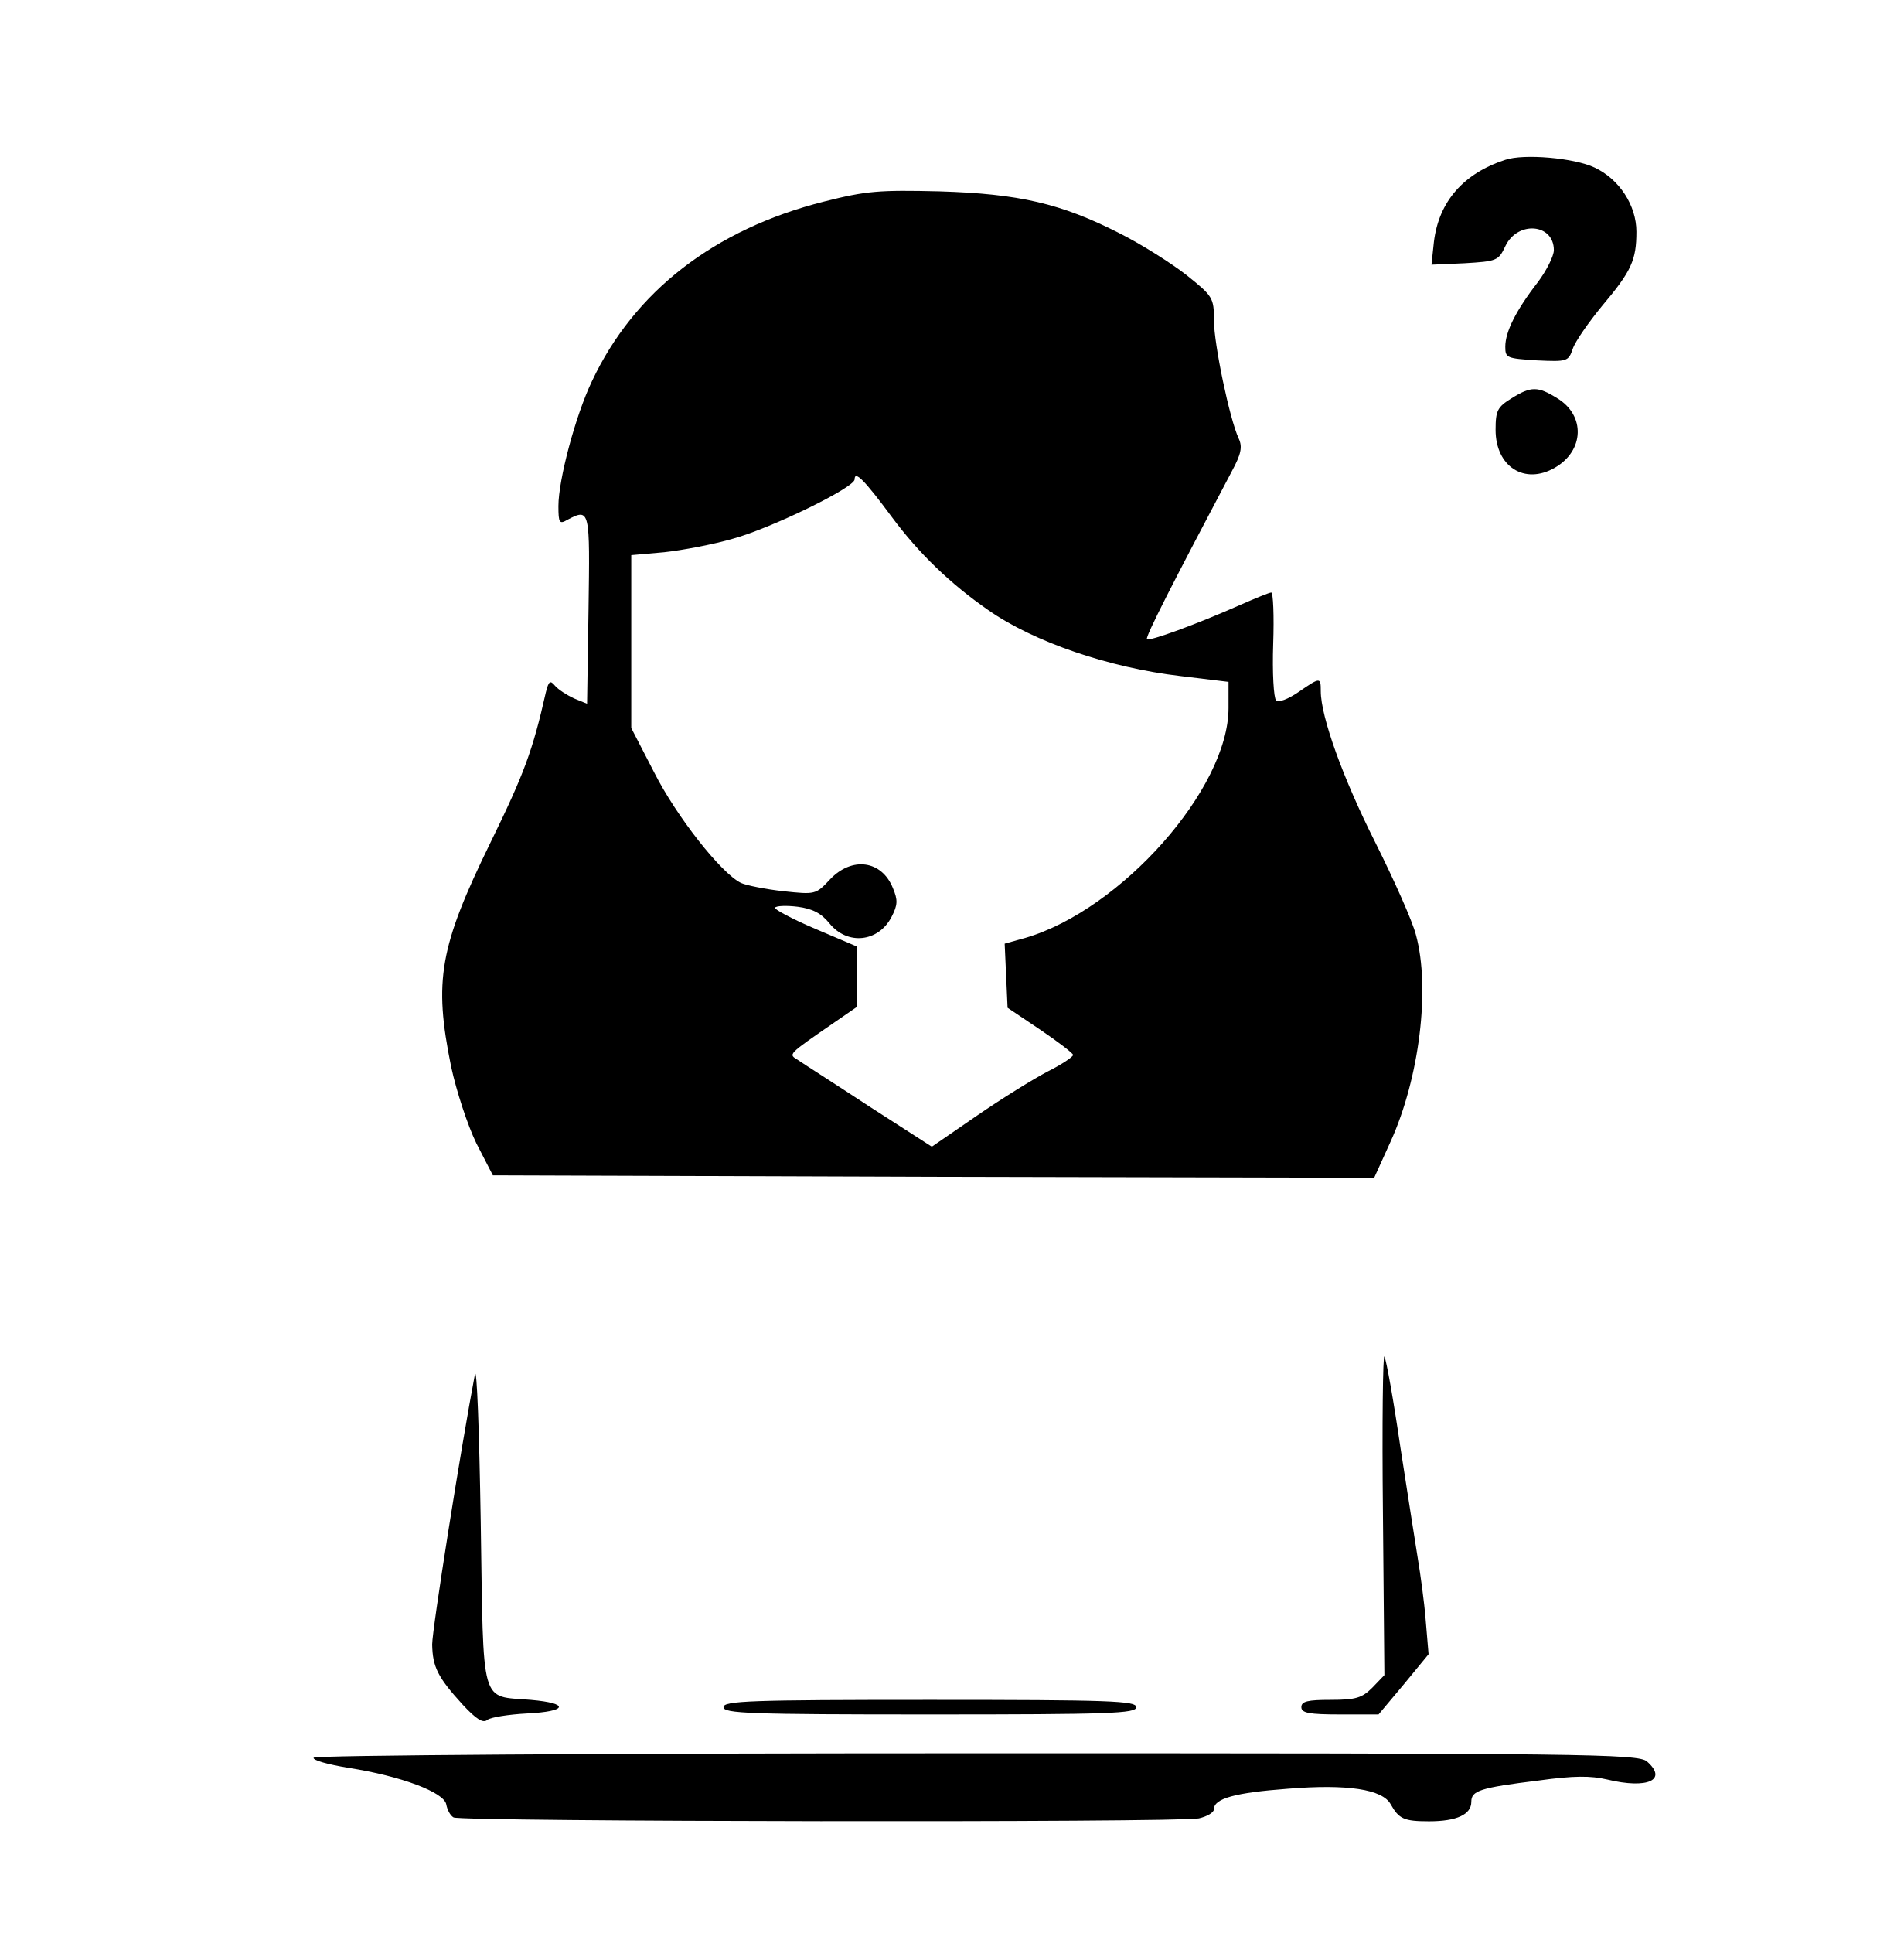
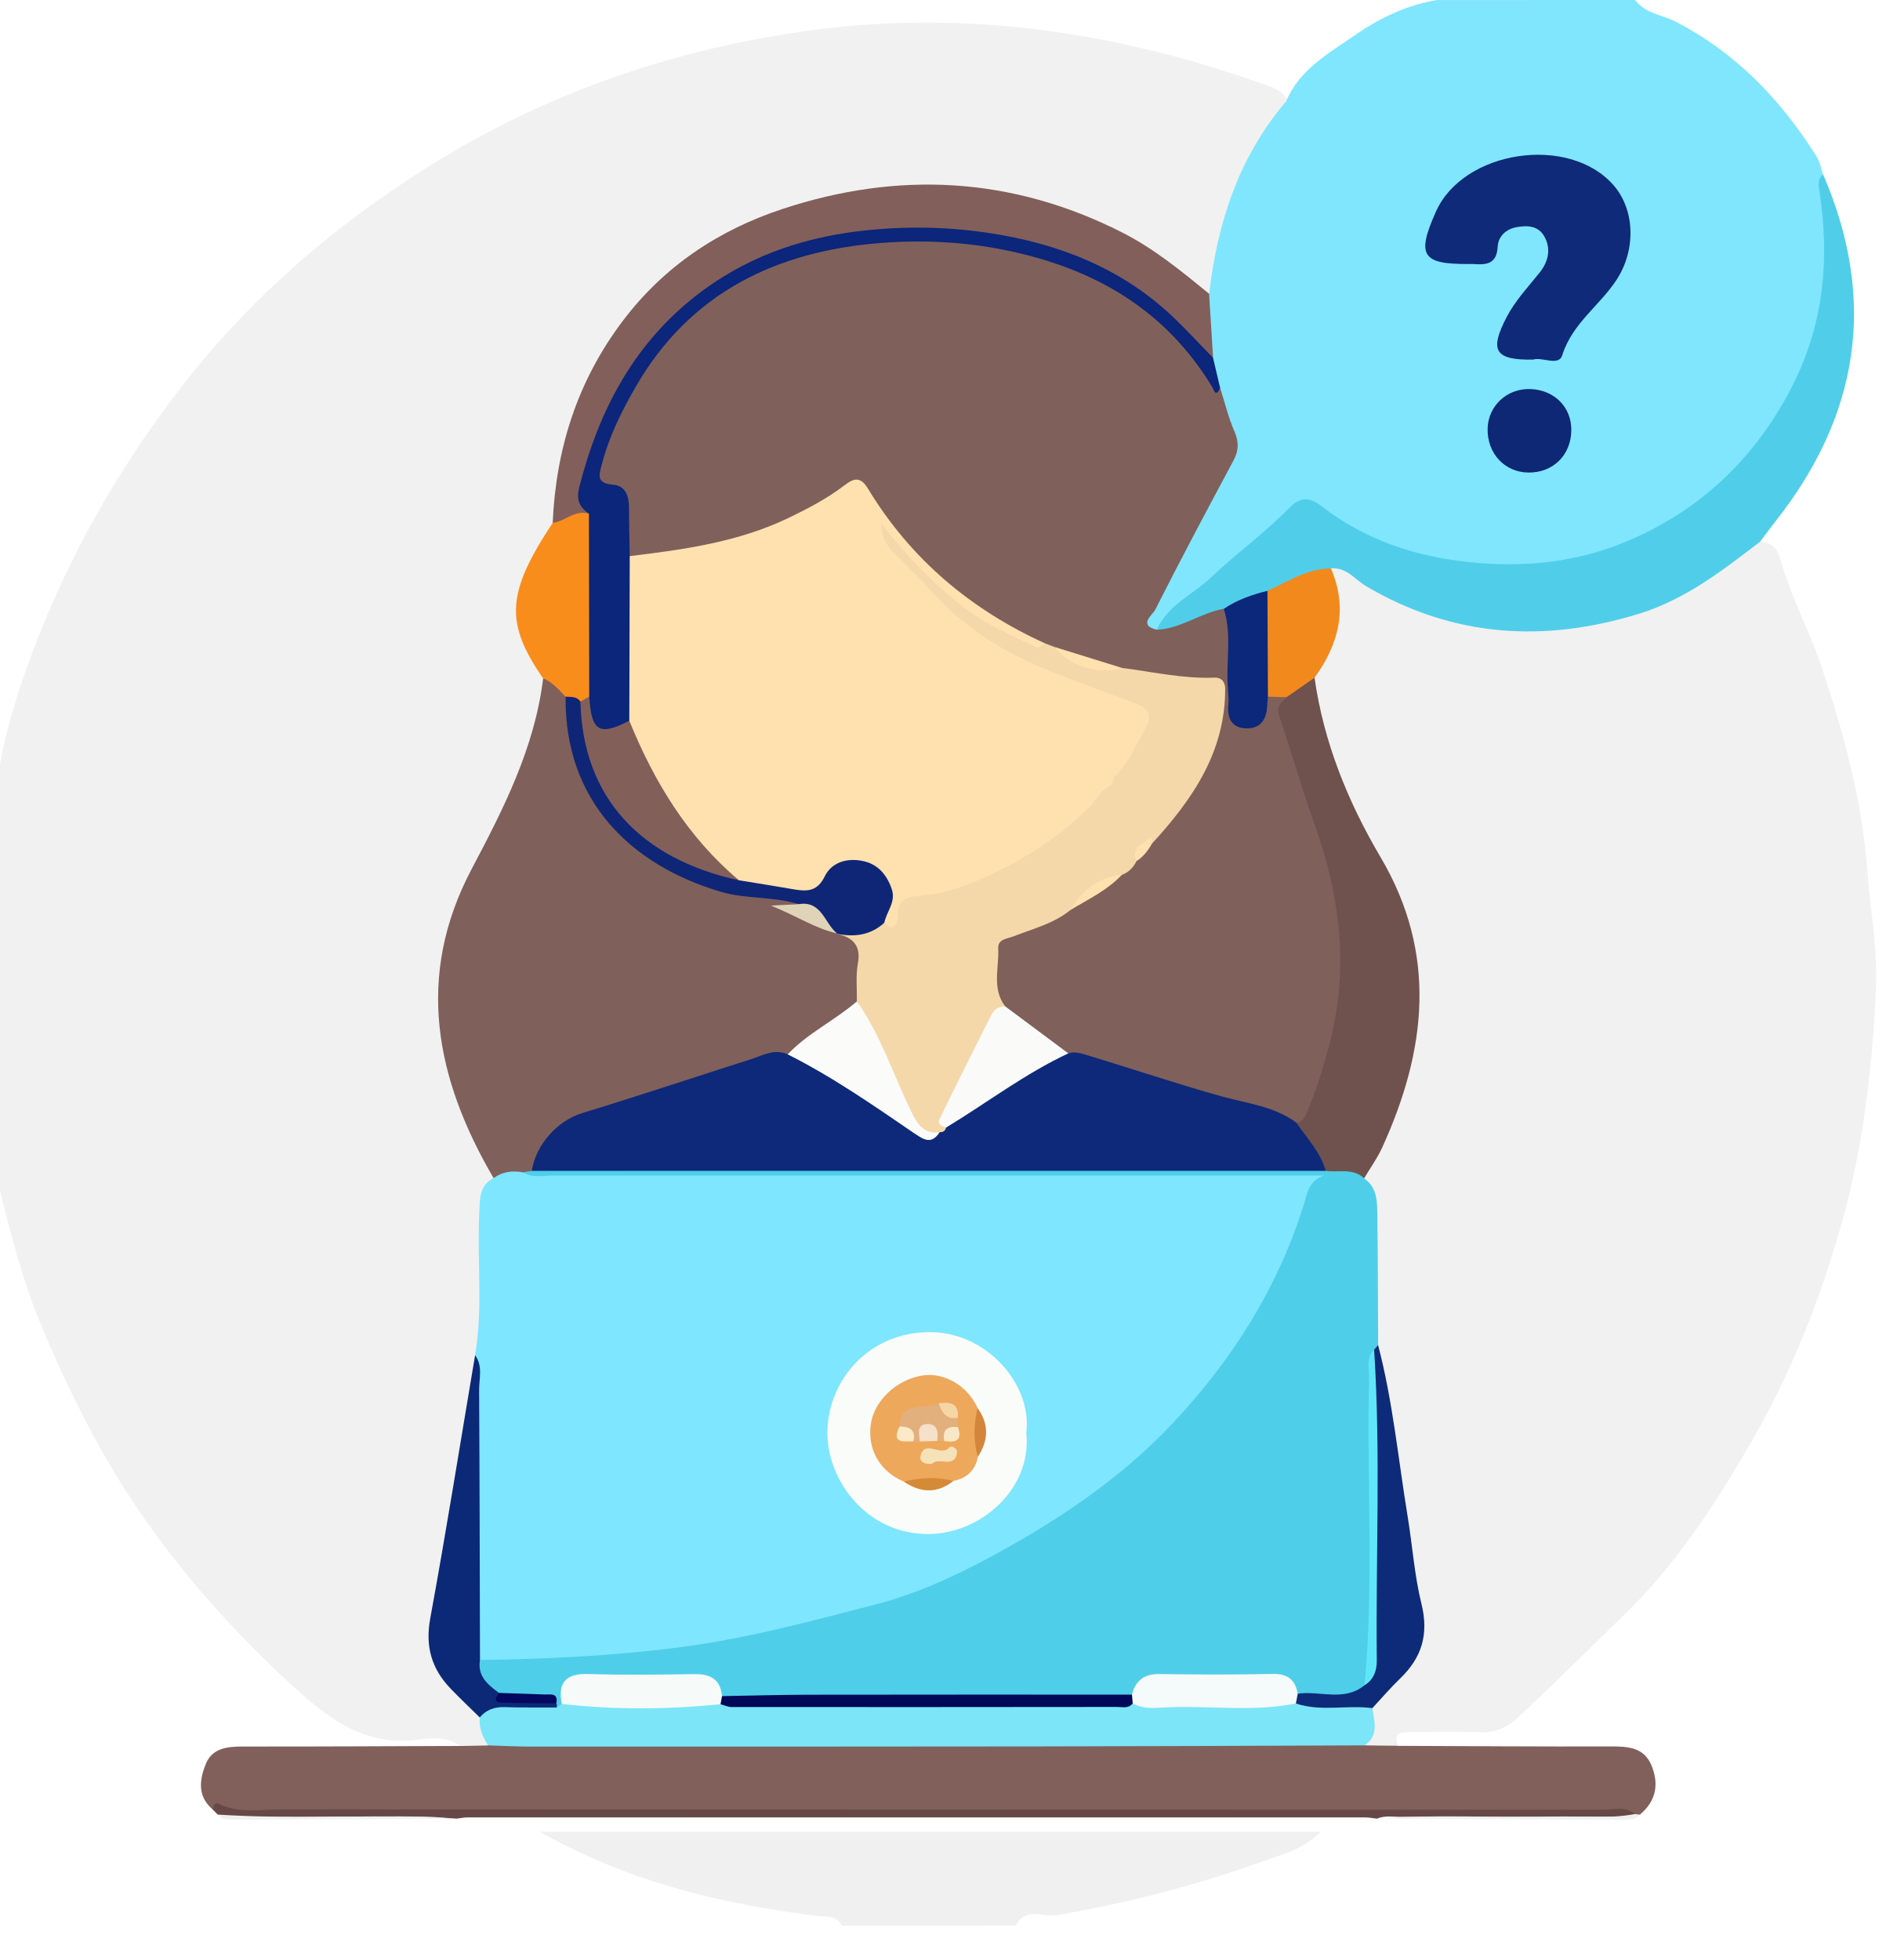
- <svg xmlns="http://www.w3.org/2000/svg" version="1.0" width="392pt" height="398pt" viewBox="0 0 392 398" preserveAspectRatio="xMidYMid meet">
-   <g transform="translate(0,398) scale(0.1,-0.1)" fill="#000000" stroke="none">
-     <path d="M3100 3651 c-86 -28 -137 -86 -147 -169 l-5 -47 68 3 c66 4 70 5 84 35 25 53 100 47 100 -8 0 -12 -15 -42 -33 -66 -45 -58 -67 -102 -67 -133 0 -23 3 -24 65 -28 63 -3 65 -2 74 24 5 15 33 55 61 89 60 71 70 94 70 152 0 54 -35 108 -86 132 -42 20 -146 29 -184 16z" />
-     <path d="M1697 3565 c-226 -57 -391 -185 -478 -370 -34 -71 -69 -203 -69 -257 0 -35 2 -38 19 -28 46 24 46 21 43 -185 l-3 -194 -27 11 c-15 7 -32 18 -39 26 -10 12 -13 10 -19 -14 -27 -120 -45 -168 -114 -309 -105 -215 -117 -284 -81 -461 11 -51 34 -121 52 -158 l34 -66 907 -3 908 -2 34 75 c59 130 82 315 52 425 -7 28 -45 113 -84 191 -66 131 -112 258 -112 311 0 29 -1 29 -46 -2 -22 -15 -41 -22 -46 -17 -5 5 -8 57 -6 116 2 58 0 106 -4 106 -4 0 -33 -12 -65 -26 -88 -39 -186 -75 -191 -70 -4 4 55 119 175 346 19 35 22 50 14 67 -19 41 -51 195 -51 243 0 47 -2 50 -57 94 -32 25 -94 64 -138 86 -120 61 -206 81 -370 86 -125 3 -151 1 -238 -21z m140 -650 c55 -74 120 -137 198 -191 94 -66 250 -119 396 -136 l99 -12 0 -54 c0 -166 -221 -415 -418 -473 l-43 -12 3 -66 3 -66 67 -45 c37 -25 67 -48 68 -52 0 -4 -24 -20 -52 -34 -29 -15 -95 -56 -146 -91 l-93 -64 -129 83 c-70 46 -136 88 -146 95 -21 13 -24 10 76 79 l45 31 0 62 0 62 -87 37 c-47 20 -84 40 -82 43 2 4 23 5 47 2 30 -4 48 -13 65 -34 37 -46 101 -39 128 13 13 25 13 35 3 59 -23 58 -85 66 -130 18 -29 -31 -30 -31 -96 -24 -36 4 -76 12 -87 17 -41 20 -133 137 -179 228 l-47 91 0 178 0 178 68 6 c37 4 101 16 142 28 77 21 250 105 250 122 0 19 20 -1 77 -78z" />
-     <path d="M3113 3160 c-29 -18 -33 -25 -33 -65 0 -76 60 -114 122 -78 61 35 63 108 5 143 -40 25 -54 25 -94 0z" />
-     <path d="M2848 865 l3 -334 -25 -26 c-21 -21 -34 -25 -86 -25 -47 0 -60 -3 -60 -15 0 -12 16 -15 80 -15 l79 0 52 62 51 62 -6 71 c-3 38 -11 95 -16 125 -5 30 -21 134 -36 230 -14 96 -29 180 -33 187 -3 6 -5 -139 -3 -322z" />
-     <path d="M978 1150 c-29 -152 -88 -525 -88 -556 1 -46 11 -67 63 -124 28 -30 42 -39 51 -31 6 5 43 11 81 13 84 4 89 21 8 28 -105 9 -97 -20 -103 367 -3 186 -8 322 -12 303z" />
-     <path d="M1490 465 c0 -13 54 -15 425 -15 371 0 425 2 425 15 0 13 -54 15 -425 15 -371 0 -425 -2 -425 -15z" />
-     <path d="M646 361 c-3 -5 29 -14 72 -21 108 -17 196 -50 201 -75 2 -11 8 -23 15 -27 13 -9 1490 -11 1535 -2 17 4 31 12 31 19 0 22 44 34 152 42 123 10 195 -1 212 -32 17 -30 27 -35 79 -35 57 0 87 14 87 40 0 23 17 29 139 44 72 10 107 10 141 2 83 -20 125 -1 82 37 -17 16 -127 17 -1380 17 -773 0 -1363 -4 -1366 -9z" />
+ <svg xmlns="http://www.w3.org/2000/svg" version="1.1" id="Layer_1" x="0px" y="0px" viewBox="0 0 391.9 404.9" style="enable-background:new 0 0 391.9 404.9;" xml:space="preserve">
+   <style type="text/css">
+ 	.st0{fill:#F1F1F1;}
+ 	.st1{fill:#7FE6FE;}
+ 	.st2{fill:#F0F0F0;}
+ 	.st3{fill:#7EE6FE;}
+ 	.st4{fill:#80605B;}
+ 	.st5{fill:#815F5A;}
+ 	.st6{fill:#7CE5F8;}
+ 	.st7{fill:#825F5A;}
+ 	.st8{fill:#0C2978;}
+ 	.st9{fill:#F98D1C;}
+ 	.st10{fill:#50CEE9;}
+ 	.st11{fill:#664946;}
+ 	.st12{fill:#0F2A79;}
+ 	.st13{fill:#0B267A;}
+ 	.st14{fill:#0E2875;}
+ 	.st15{fill:#4FCEE9;}
+ 	.st16{fill:#FAFCF9;}
+ 	.st17{fill:#0E2979;}
+ 	.st18{fill:#F4D8A9;}
+ 	.st19{fill:#0F2677;}
+ 	.st20{fill:#FBFBF9;}
+ 	.st21{fill:#DFD4B8;}
+ 	.st22{fill:#0E2B79;}
+ 	.st23{fill:#000858;}
+ 	.st24{fill:#F5FAFA;}
+ 	.st25{fill:#F6FBFA;}
+ 	.st26{fill:#030A5E;}
+ 	.st27{fill:#835F5A;}
+ 	.st28{fill:#6F524E;}
+ 	.st29{fill:#F2891C;}
+ 	.st30{fill:#0C287A;}
+ 	.st31{fill:#FEE1AF;}
+ 	.st32{fill:#F4D8AA;}
+ 	.st33{fill:#60E6FA;}
+ 	.st34{fill:#EEA85C;}
+ 	.st35{fill:#D58A38;}
+ 	.st36{fill:#D4853C;}
+ 	.st37{fill:#FAFBF9;}
+ 	.st38{fill:#E2B07D;}
+ 	.st39{fill:#F5E2B9;}
+ 	.st40{fill:#F5E0C9;}
+ 	.st41{fill:#FBE9C8;}
+ 	.st42{fill:#F7D6A6;}
+ 	.st43{fill:#F9E8C7;}
+ </style>
+   <g>
+     <path class="st0" d="M0,245.89c0-29.32,0-58.64,0-87.96c1.67-9.18,4.63-17.97,8.04-26.63c7.01-17.76,16.4-34.11,27.92-49.39   c14.66-19.45,32.58-35.03,53.12-47.84c23.38-14.58,48.78-23.42,76-27.46c32.9-4.89,64.67-0.3,95.76,10.69   c2.03,0.72,4.17,1.34,5.26,3.49c0.19,2.39-1.48,3.97-2.66,5.68c-5.71,8.29-9.54,17.3-10.95,27.31c-0.36,2.58-0.39,5.32-2.47,7.35   c-2.35,0.53-3.67-1.21-5.14-2.46c-26.2-22.26-66.13-25.37-96.65-7.57c-19.05,11.11-29.39,28.31-31.84,50.2   c-0.26,2.33-0.88,4.56-1.2,6.86c-0.33,1.49-1.24,2.66-2.14,3.84c-5.93,7.75-6.33,15.89-1.71,24.37c0.63,1.15,1.33,2.27,1.67,3.56   c0.58,6.5-1.89,12.38-3.86,18.34c-2.41,7.28-5.95,14.09-9.78,20.66c-9.58,16.43-8.25,33.28-2.82,50.48   c1.55,4.91,4.87,9.05,5.86,14.17c-2.27,5.39-1.75,11.07-1.86,16.7c-0.12,6.46,0.61,12.96-0.8,19.37   c-3.55,18.53-6.43,37.18-9.38,55.82c-0.7,4.45,0.27,8.12,3.27,11.45c2.1,2.33,4.35,4.56,5.98,7.29c0.69,2.27,2.49,4.35,1.22,6.97   c-1.48,1.04-3.05,0.99-4.66,0.39c-2.66-2.59-6.08-2.74-9.34-2.25c-10.45,1.57-17.8-3.34-25.22-10.01   c-11.81-10.62-22.38-22.27-31.48-35.15c-8.92-12.62-15.83-26.46-21.79-40.76C4.65,264.49,2.29,255.21,0,245.89z" />
+     <path class="st1" d="M337.82,0c2.12,2.81,5.66,3.06,8.49,4.53c12.45,6.45,21.66,16.14,29.02,27.81c0.68,1.09,0.91,2.46,1.34,3.7   c1.79,8.67,1.96,17.33,0.88,26.15c-1.15,9.38-4.87,17.69-9.96,25.25c-13.23,19.66-31.95,30.26-55.71,30.73   c-13.51,0.27-26.48-2.87-37.71-10.88c-3.65-2.6-6.01-2.17-8.98,0.82c-7.96,8.02-17.54,14.23-25.34,22.44   c-2.61,1.66-3.8,0.72-3.47-2.13c0.31-2.68,1.84-4.96,3.11-7.28c4.14-7.57,8.2-15.18,12.21-22.82c2.07-3.95,2.89-7.64,0.78-11.78   c-1.06-2.07-0.83-4.56-1.74-6.72c-0.4-2.14-1.44-4.16-1.32-6.41c-0.2-4.26-2.74-8.58,0.41-12.73c1.7-14.69,6.13-28.29,15.9-39.75   c2.8-6.67,8.9-9.98,14.39-13.78c5.04-3.49,10.59-6.1,16.74-7.14C310.5,0,324.16,0,337.82,0z" />
+     <path class="st2" d="M173.91,397.82c-1.09-2.32-3.24-1.78-5.19-2.03c-19.96-2.51-39.29-7.18-57.17-17.39c53.49,0,106.99,0,161.31,0   c-3.58,3.68-8.02,4.7-11.92,6.1c-13.86,4.99-28.1,8.69-42.67,11.15c-2.78,0.47-6.49-1.85-8.39,2.16   C197.89,397.82,185.9,397.82,173.91,397.82z" />
+     <path class="st3" d="M98.15,279.97c1.69-9.72,0.39-19.52,0.87-29.27c0.14-2.78-0.11-5.73,2.95-7.33c1.14-2.89,3.57-2.74,6.02-2.56   c2.58,0.89,5.26,0.64,7.92,0.64c49.62,0.01,99.24,0.01,148.86,0.01c1.83,0,3.66-0.04,5.49,0.03c1.65,0.06,3.68-0.14,4.41,1.6   c0.59,1.4-1.24,2.14-2,3.17c-2.21,3.01-3.08,6.62-4.38,10.03c-8.49,22.34-23.21,39.77-42.22,53.86   c-12.95,9.6-27.23,16.78-42.43,21.85c-13.08,4.37-26.5,7.6-40.24,9.59c-13.05,1.89-26.1,2.72-39.24,2.88   c-2.3,0.03-4.77,0.4-6.16-2.21c-0.76-1.71-0.84-3.54-0.81-5.36c0.29-18.17-0.99-36.37,1.22-54.5   C98.53,281.59,98.46,280.76,98.15,279.97z" />
+     <path class="st4" d="M108.06,242.19c-2.18-0.42-4.24-0.15-6.08,1.18c-12.01-20.53-16.25-41.66-4.54-63.83   c6.62-12.52,13.03-25.07,14.78-39.4c3.68-1.3,4.21,1.9,5.59,3.9c0.83,8.11,2.24,15.99,7.34,22.77   c8.31,11.04,19.79,15.99,33.07,17.64c2.37,0.29,5.06-0.65,6.87,1.78c-0.31,2.53-2.62,0.93-3.65,1.71   c4.38-0.64,7.58,2.58,11.43,3.79c0.47,0.15,0.93,0.35,1.38,0.55c3.33,0.77,4.62,2.85,4.22,6.22c-0.31,2.63,0.16,5.32-0.63,7.92   c-3.75,5.62-9.71,8.49-15.08,12.1c-10.77,2.26-20.99,6.31-31.43,9.63c-1.27,0.4-2.49,1-3.8,1.19c-7.99,1.17-13.81,5.28-17.27,12.63   C109.57,242.43,108.82,242.4,108.06,242.19z" />
+     <path class="st5" d="M288.83,360.66c14.63,0.05,29.27,0.17,43.9,0.12c3.5-0.01,6.85,0.14,8.42,3.78c1.67,3.86,1.1,7.49-2.35,10.32   c-0.63,0.23-1.26,0.25-1.9,0.06c-2.99-0.2-5.99-0.1-8.98-0.1c-91.53-0.01-183.06-0.01-274.59,0.02c-3.17,0-6.3-0.14-9.36-1.03   c-3.27-2.75-2.75-6.26-1.41-9.51c1.32-3.18,4.4-3.52,7.58-3.52c15.26,0.02,30.52-0.07,45.78-0.12c1.64-0.03,3.27-0.07,4.91-0.1   c1.78-1.6,4-1.51,6.15-1.51c58.1,0,116.2-0.15,174.29,0.04C283.82,359.5,286.53,359.12,288.83,360.66z" />
+     <path class="st6" d="M281.92,360.56c-22.45,0.08-44.89,0.19-67.34,0.22c-35.09,0.05-70.18,0.04-105.27,0.03   c-2.82,0-5.64-0.16-8.46-0.25c-1.14-1.76-1.94-3.61-1.72-5.77c0.69-2.83,2.92-3.22,5.3-3.32c3.26-0.14,6.53,0.03,9.79-0.14   c0.88-0.15,1.74-0.37,2.64-0.37c10.81,0.4,21.63,0.25,32.44-0.01c1.3,0.34,2.63,0.39,3.96,0.39c25.46,0,50.92,0,76.38,0   c1.33,0,2.66-0.03,3.96-0.4c11.33,0.27,22.67,0.37,34-0.05c3.62,0.79,7.29,0.35,10.94,0.45c1.83,0.05,3.68-0.11,5.3,1.03   C286.12,357.17,285.82,358.45,281.92,360.56z" />
+     <path class="st7" d="M249.81,60.68c0.28,4.42,0.55,8.84,0.83,13.26c-2.91-0.02-4.26-2.41-5.9-4.14   c-12.25-12.98-27.58-18.83-45.06-20.58c-15-1.5-29.45-0.43-43.27,5.91c-15.66,7.17-25.9,19.34-31.88,35.22   c-1.89,5.01-4.46,10.09-2.49,15.79c-2.46,1.29-4.73,3.34-7.85,1.89c0.68-15.35,5.11-29.32,14.48-41.73   c8.55-11.33,19.86-18.79,33-23.13c23.94-7.91,47.53-6.67,70.25,4.89C238.48,51.39,244.14,56.05,249.81,60.68z" />
+     <path class="st8" d="M114.98,352.74c-3.57-0.02-7.14,0.04-10.7-0.08c-2.1-0.07-3.81,0.53-5.16,2.13c-1.99-1.96-4.03-3.89-5.97-5.9   c-3.95-4.09-5.33-8.71-4.26-14.54c3.32-18.09,6.21-36.25,9.27-54.39c1.64,2.24,0.82,4.81,0.83,7.22   c0.11,18.58,0.13,37.15,0.18,55.73c1.08,2.45,2.99,4.29,4.62,6.33c1.66,1.95,3.92,1,5.93,1.19c1.75,0.17,3.58-0.14,5.14,1.01   c0.25,0.26,0.35,0.54,0.31,0.83C115.11,352.59,115.06,352.74,114.98,352.74z" />
+     <path class="st9" d="M114.19,108.01c2.59-0.28,4.61-2.8,7.5-1.88c1.44,0.9,1.8,2.4,1.81,3.88c0.08,10.92,0.78,21.84-0.38,32.75   c-0.41,1.22-1.15,2.13-2.4,2.57c-1.59,0.36-2.77-0.42-3.88-1.41c-1.4-1.44-2.68-3.02-4.63-3.78   C104.26,128.62,104.64,122.48,114.19,108.01z" />
+     <path class="st0" d="M281.92,360.56c3.04-2.03,2.02-4.92,1.63-7.68c-0.21-3.14,2.31-4.64,4.09-6.48c4.09-4.23,5.63-8.77,4.56-14.89   c-2.89-16.5-5.17-33.11-7.7-49.68c-0.23-1.49-0.8-2.88-1.02-4.36c-0.53-6.15-0.28-12.31-0.23-18.46c0.04-5.19-0.19-10.3-1.95-15.24   c-0.1-2.67,1.6-4.63,2.67-6.86c7.82-16.37,10.45-33.22,4.12-50.7c-2.21-6.1-6.16-11.39-8.92-17.26   c-3.55-7.55-6.61-15.25-8.05-23.52c-0.31-1.8-0.73-3.59-0.35-5.44c3.71-6.71,5.74-13.7,3.58-21.41c-0.18-0.63,0.1-1.3,0.48-1.87   c2.61-1.2,4.56,0.41,6.37,1.74c20.48,15.07,56.63,13.74,77.3-4.59c1.38-1.22,2.74-3.16,5.15-1.97c4.04,0.35,4.03,3.48,5.04,6.46   c2.29,6.75,5.6,13.12,7.85,19.92c4.47,13.56,8.21,27.26,9.27,41.58c0.6,8.09,2.16,16.2,1.8,24.24   c-0.73,16.17-2.56,32.25-6.93,47.98c-4.51,16.26-10.7,31.83-19.13,46.33c-7.4,12.73-15.51,25.13-26.27,35.48   c-7.28,6.99-14.35,14.19-21.77,21.03c-1.96,1.8-4.56,3.12-7.66,2.97c-4.65-0.22-9.33-0.13-13.99-0.02   c-1.63,0.04-4.21-0.51-3.03,2.78C286.53,360.63,284.23,360.59,281.92,360.56z" />
+     <path class="st10" d="M363.65,111.91c-7.72,5.91-15.38,11.89-24.89,14.84c-19.64,6.09-38.51,4.94-56.48-5.64   c-2.34-1.38-4.09-4.01-7.3-3.68c-3.71,2.95-8.45,3.64-12.56,5.74c-3.32,0.99-6.46,2.41-9.61,3.82c-2.81,1.35-5.73,2.42-8.7,3.35   c-1.72,0.54-3.46,1.2-5.09-0.26c2.26-5.15,7.52-7.27,11.29-10.87c5.13-4.91,10.99-9.07,15.97-14.19c2.25-2.31,4.08-2.52,6.83-0.4   c8.87,6.84,18.99,10.27,30.21,11.48c11.34,1.22,22.27,0.12,32.61-4.19c14.97-6.25,26.25-16.74,33.93-31.29   c6.97-13.2,8.27-26.97,6.02-41.38c-0.18-1.14-0.29-2.35,0.79-3.21c11.28,26.04,7.44,49.97-10.08,71.98   C365.58,109.3,364.63,110.62,363.65,111.91z" />
+     <path class="st11" d="M43.97,373.82c0.12-0.66,0.4-1.59,1.11-1.24c4.29,2.13,8.85,1.2,13.28,1.2c91.07,0.06,182.13,0.04,273.2,0.08   c2.08,0,4.35-0.75,6.24,0.88c-1.5,1.07-3.2,0.55-4.81,0.55c-14.53,0.05-29.06,0.02-43.58,0.04c-1.63,0-3.31-0.32-4.89,0.37   c-0.82-0.09-1.65-0.25-2.47-0.25c-61.76-0.01-123.53-0.02-185.29-0.01c-0.82,0-1.65,0.17-2.47,0.26   c-14.46-0.88-28.93-0.12-43.4-0.4c-1.97-0.04-3.99,0.46-5.91-0.44C44.65,374.51,44.31,374.17,43.97,373.82z" />
+     <path class="st2" d="M284.52,375.71c12.12-0.97,24.26-0.13,36.38-0.44c5.63-0.15,11.29,0.53,16.9-0.52   c0.34,0.04,0.67,0.09,1.01,0.13c-0.69,0.86-1.65,1.03-2.67,1.02C318.93,375.83,301.72,375.77,284.52,375.71z" />
+     <path class="st2" d="M44.98,374.86c14.29,0.91,28.59,0.17,42.88,0.43c2.14,0.04,4.28,0.27,6.42,0.41   c-15.38,0.07-30.76,0.14-46.15,0.21C46.97,375.92,45.8,375.91,44.98,374.86z" />
+     <path class="st4" d="M239.03,130.09c4.99-0.23,9.03-3.48,13.82-4.33c4.64,4.73,2.52,10.23,1.8,15.57c-0.29,0.54-0.75,0.88-1.36,1   c-6.96-1.48-14.18-1.18-21.09-3.04c-4.79-1.03-9.53-2.26-14.03-4.26c-0.95-0.35-1.87-0.77-2.8-1.17   c-16.62-6.92-28.91-18.75-38.28-33.71c-12.98,9.65-27.7,14.52-43.84,15.31c-1.3,0.06-2.67,0.38-3.79-0.67   c-1.27-1.94-1.04-4.16-1.01-6.29c0.05-3.14-0.47-5.74-3.53-7.62c-3.62-2.22-1.97-5.74-0.94-8.55c4.12-11.21,10.13-21.2,19.41-29.01   c11.97-10.08,26.18-13.99,41.37-14.73c16.17-0.78,31.76,1.92,46.04,10.05c9.06,5.16,16.16,12.37,21.29,21.48   c0.96,2.99,1.69,6.09,2.94,8.95c0.97,2.22,0.93,4.01-0.2,6.11c-5.49,10.24-10.95,20.5-16.19,30.86   C238.18,126.95,235.04,129.18,239.03,130.09z" />
+     <path class="st12" d="M316.78,74.29c-7.95,0.12-9.1-1.84-5.48-8.8c1.78-3.42,4.44-6.21,6.82-9.2c1.75-2.19,2.43-4.85,0.95-7.46   c-1.25-2.21-3.5-2.31-5.74-1.9c-2.24,0.41-3.78,1.96-3.89,4.03c-0.2,3.68-2.42,3.78-5.09,3.58c-0.33-0.02-0.67,0-1,0   c-9.58,0.04-10.71-1.79-6.67-10.82c5.67-12.71,27.46-15.97,36.66-5.5c4.48,5.1,4.7,13.34,0.7,19.52   c-3.49,5.39-9.21,9.06-11.27,15.67C322.05,75.72,318.54,73.67,316.78,74.29z" />
+     <path class="st13" d="M252.09,80.12c-0.93,2.18-1.32,0.32-1.69-0.28c-9.78-16.01-24.4-24.41-42.48-28.13   c-8.61-1.77-17.19-2.18-25.75-1.53c-21.6,1.65-39.53,10.19-50.79,29.66c-2.89,5-5.49,10.21-6.98,15.88   c-0.59,2.24-1.38,4.14,2.26,4.41c2.58,0.19,3.3,2.36,3.3,4.77c0,3.32,0.1,6.65,0.15,9.97c0.9,0.83,1.33,1.93,1.35,3.09   c0.19,10.18,0.81,20.37-0.36,30.54c-1.57,3.18-4.25,4.2-7.31,2.82c-3.31-1.49-3.57-4.34-2.05-7.44   c-0.02-12.58-0.04-25.17-0.06-37.75c-1.92-1.4-2.69-2.77-1.98-5.55c4-15.69,11.14-29.36,24.11-39.5c9.86-7.7,21.1-11.8,33.52-13.31   c9-1.09,17.93-0.99,26.78,0.33c14.83,2.2,28.37,7.54,39.26,18.35c2.46,2.45,4.84,4.98,7.26,7.47   C251.12,76,251.61,78.06,252.09,80.12z" />
+     <path class="st14" d="M324.65,88.88c-0.05,5.12-3.72,8.76-8.81,8.74c-4.93-0.02-8.6-3.95-8.48-9.08c0.11-4.71,4.02-8.33,8.82-8.17   C321.15,80.54,324.7,84.1,324.65,88.88z" />
+     <path class="st15" d="M281.83,243.43c2.91,2.01,2.71,5.15,2.75,8.08c0.13,8.79,0.11,17.57,0.16,26.36   c-0.23,0.88-0.29,1.79-0.37,2.69c-0.15,19.22-0.04,38.45-0.04,57.67c0,3.34-0.19,6.62-1.36,9.78c-4.11,5.6-9.66,3.07-14.85,2.64   c-2.65-2.53-5.79-3.42-9.46-3.23c-4.27,0.22-8.58,0.23-12.85,0c-4.6-0.25-8.84,0.4-12.51,3.4c-1.26,0.58-2.6,0.52-3.92,0.52   c-26.56-0.03-53.12,0.09-79.68-0.05c-3.88-3.74-8.65-4.17-13.72-3.88c-3.47,0.2-6.96,0.21-10.43-0.01   c-4.12-0.26-7.52,0.58-9.47,4.6c-0.36,0.25-0.73,0.5-1.09,0.75c0.11-0.29,0.1-0.58-0.03-0.87c-1.86-1.65-4.13-0.79-6.22-1.04   c-1.9-0.23-4.04,0.7-5.63-1.11c-2.3-1.69-4.5-3.44-3.94-6.8c13.7-0.2,27.31-0.84,40.98-2.59c13.89-1.77,27.24-5.39,40.64-8.85   c7.94-2.05,15.69-5.49,22.96-9.37c14.18-7.59,27.59-16.39,38.72-28.29c12.2-13.04,21.5-27.74,26.87-44.84   c0.76-2.42,1.08-5.21,4.27-6.14c-15.8,0-31.6,0-47.4,0c-37.27,0.01-74.53,0.02-111.8-0.02c-2.11,0-4.33,0.61-6.33-0.65   c0.6-0.1,1.2-0.2,1.8-0.3c2.04-1.84,4.57-1.79,7.07-1.79c50.49-0.04,100.98-0.01,151.48-0.03c1.67,0,3.31,0.28,4.97,0.32   C276.5,240.54,280.22,239.04,281.83,243.43z" />
+     <path class="st16" d="M212.04,296.01c1.23,11.39-9.19,20.67-19.91,20.89c-12.87,0.26-21.31-11-21.18-21.11   c0.14-10.88,8.84-20.85,21.62-20.59C204.05,275.43,213.31,286.14,212.04,296.01z" />
+     <path class="st17" d="M273.93,241.88c-54.69,0-109.38,0-164.07,0c0.91-5.6,5.45-10.41,10.42-11.93   c11.67-3.57,23.25-7.43,34.88-11.14c2.45-0.78,4.84-2.23,7.57-1.01c3.39-0.28,6.07,1.47,8.67,3.23   c5.48,3.72,11.22,7.05,16.57,10.96c1.6,1.17,3.2,2.54,5.37,1.2c0.81-0.43,1.57-0.93,2.29-1.5c8.09-5.65,16-11.6,25.3-15.26   c3.47-0.57,6.56,0.93,9.68,1.94c9.65,3.12,19.38,5.93,29.14,8.67c3,0.84,6.16,1.56,8.56,3.85   C270.75,234.26,275.04,236.7,273.93,241.88z" />
+     <path class="st18" d="M195.47,232.93c-0.16,0.73-0.65,0.98-1.34,0.96c-2.14,1.43-4.12,0.56-5.2-1.16   c-5.07-8.1-8.91-16.8-11.89-25.87c0.04-2.62-0.25-5.29,0.21-7.83c0.68-3.76-1.06-5.37-4.33-6.12c2.65-2.2,6.23-1.35,9.1-2.81   c0.46-0.19,1.26-0.28,1.33-0.59c1.33-6,6.42-5.33,10.77-6.53c9.87-2.72,19-7.09,26.53-14.28c1.44-1.38,2.79-2.87,4.71-3.64   c2.2-0.25,3.42-1.42,3.45-3.71c0.3-0.92,0.81-1.67,1.71-2.1c3.51-1.09,4.14,1.64,5.29,4.45c0.74-1.71,0.49-2.96-0.03-4.06   c-1.61-3.39-0.95-6.5,1.13-9.37c2.15-2.97,1.02-4.48-2.07-5.37c-0.79-0.23-1.57-0.52-2.35-0.82c-1.33-0.51-2.46-1.29-1.96-2.93   c0.43-1.41,1.62-2.32,3.04-2.04c3.72,0.74,7.59,0.76,11.17,2.09c1.24,0.46,2.32,1.17,3.74,0.92c1.51-0.27,3.09-0.28,3.9,1.37   c0.94,1.92,0.12,3.48-1.19,4.95c-2.36,2.66-3.94,5.82-4.31,9.3c-0.44,4.13-2.01,4.03-4.41,1.75c-0.11,4.83-0.59,9.45-3.46,13.5   c-1.34,1.69-3.47,2.85-3.56,5.37c-0.52,1.69-1.63,2.77-3.35,3.19c-4.65,1.08-7.99,4.07-11.01,7.53c-1.77,2.4-4.49,3.16-7.09,4.14   c-6.92,2.61-7.74,4.1-6.26,11.42c0.19,0.96,0.59,1.88,0.53,2.88C202.53,215.25,198.65,223.91,195.47,232.93z" />
+     <path class="st19" d="M182.72,190.62c-2.84,2.58-6.18,3.02-9.79,2.28c0,0,0.01-0.08,0.01-0.08c-2.85-1.75-5.27-4.05-7.94-6.03   c-5.23-1.67-10.77-0.98-16.13-2.58c-18.48-5.49-32.25-18.7-32.01-40.29c1.1,0.09,2.3-0.11,3.06,1c1.83,4.25,2.25,8.91,3.95,13.23   c5.35,13.54,16.54,19.23,29.59,22.57c2.9,0.73,5.93,0.6,8.84,1.22c3,0.64,5.49-0.02,7.65-2.3c1.89-1.99,4.29-3.06,7.1-2.99   c3.67,0.1,6.42,1.81,7.76,5.18C186.12,185.11,185.91,188.29,182.72,190.62z" />
+     <path class="st20" d="M177.05,206.86c4.93,7.01,7.52,15.18,11.24,22.8c1.22,2.5,2.56,4.68,5.85,4.24   c-1.64,2.52-3.15,1.64-5.21,0.24c-8.5-5.8-16.95-11.7-26.19-16.33C166.93,213.39,172.49,210.79,177.05,206.86z" />
+     <path class="st21" d="M164.99,186.79c4.79-0.82,5.35,3.95,7.94,6.03c-4.42-0.99-8.14-3.5-13.63-5.74   C162.21,186.94,163.6,186.87,164.99,186.79z" />
+     <path class="st22" d="M268.13,349.88c4.59-0.65,9.55,1.71,13.79-1.73c1.49-2.86,1.98-5.88,1.96-9.13   c-0.1-16.96-0.13-33.93,0.04-50.89c0.03-3.1-1.42-6.21-0.02-9.3c0.28-0.32,0.55-0.64,0.83-0.96c3.04,11.59,4.16,23.52,6.09,35.3   c1,6.06,1.41,12.26,2.88,18.2c1.53,6.2,0.08,11.04-4.37,15.33c-2.03,1.95-3.86,4.11-5.79,6.17c-5.24-0.7-10.62,0.78-15.79-0.96   C267.24,351.12,267.33,350.43,268.13,349.88z" />
+     <path class="st23" d="M149.18,350.39c5.97-0.1,11.94-0.28,17.91-0.29c22.27-0.04,44.53-0.02,66.8-0.02   c0.52,0.56,0.62,1.16,0.14,1.81c-0.87,1.13-2.12,0.73-3.22,0.73c-26.54,0.03-53.08,0.04-79.62,0.02c-0.77,0-1.54-0.37-2.31-0.57   C148.52,351.41,148.63,350.86,149.18,350.39z" />
+     <path class="st24" d="M234.03,351.87c-0.05-0.6-0.1-1.21-0.15-1.81c0.77-2.95,2.56-4.29,5.73-4.24c7.78,0.13,15.57,0.14,23.35-0.02   c3.06-0.06,4.66,1.18,5.17,4.07c-0.13,0.68-0.25,1.35-0.38,2.03c-8.78,1.8-17.66,0.42-26.49,0.8   C238.84,352.81,236.32,353.19,234.03,351.87z" />
+     <path class="st25" d="M149.18,350.39c-0.1,0.56-0.21,1.11-0.31,1.67c-10.94,1.1-21.87,1.19-32.8-0.06   c-0.89-4.54,0.95-6.33,5.57-6.18c7.25,0.22,14.52,0.13,21.77,0.02C146.71,345.78,148.85,346.85,149.18,350.39z" />
+     <path class="st26" d="M103.11,349.72c3.12,0.11,6.24,0.21,9.37,0.33c1.23,0.05,2.87-0.44,2.48,1.82   c-3.46-0.03-6.92-0.01-10.37-0.13C103.48,351.7,101.34,352.02,103.11,349.72z" />
+     <path class="st27" d="M152.68,181.85c-20.12-4.37-32.28-16.92-32.76-36.92c0.61-0.35,1.22-0.69,1.83-1.03   c0.44,7.22,2.05,8.19,8.27,4.99c2.01-0.06,2.32,1.67,2.84,2.94c4.24,10.41,10.68,19.29,18.6,27.18   C152.19,179.73,153.44,180.4,152.68,181.85z" />
+     <path class="st28" d="M273.93,241.88c-1.11-3.87-3.88-6.73-6.07-9.94c1.05-5.54,3.95-10.4,5.32-15.95   c3.84-15.67,2.34-30.66-3.13-45.53c-2.53-6.87-5.01-13.75-6.61-20.92c-0.5-2.23-0.81-4.27,1.11-5.98c2.3-1.28,3.62-4.51,7.05-3.56   c1.89,13.34,6.87,25.6,13.65,37.09c11.8,20,9.46,39.92,0.35,59.93c-1.02,2.24-2.49,4.27-3.76,6.4   C279.53,241.22,276.59,242.26,273.93,241.88z" />
+     <path class="st29" d="M271.59,140.01c-1.93,1.34-3.86,2.69-5.8,4.03c-1.53,0.51-3.07,1.15-4.47-0.31   c-1.66-7.27-2.48-14.52,0.55-21.67c4.24-1.92,8.2-4.61,13.11-4.63C278.55,125.66,276.62,133.07,271.59,140.01z" />
+     <path class="st30" d="M261.87,122.06c0.03,7.28,0.07,14.56,0.1,21.85c1.47,2.55,0.96,4.8-1.18,6.65c-1.48,1.29-3.27,1.49-5.13,0.81   c-1.93-0.7-3.02-2.04-2.86-4.13c0.14-1.78-0.28-3.68,0.88-5.3c-0.38-5.39,0.87-10.86-0.83-16.17   C255.61,123.92,258.67,122.83,261.87,122.06z" />
+     <path class="st31" d="M152.68,181.85c-10.59-8.9-17.52-20.32-22.66-32.97c0.03-11.33,0.06-22.67,0.09-34   c11.22-1.35,22.37-2.89,32.73-7.85c4.05-1.94,8.02-4.02,11.59-6.74c2.01-1.53,3.33-1.94,4.93,0.7   c8.79,14.48,21.17,24.92,36.54,31.91c-0.86,3.39-2.94,1.52-4.53,0.95c-8.48-3.05-14.98-8.9-21.21-15.13   c-2.75-2.75-5.47-5.51-6.93-8.02c0.48,1.79,2.79,3.58,4.59,5.66c10.63,12.22,24.34,19.67,39.32,25.11   c2.94,1.07,5.83,2.28,8.72,3.47c2.44,1.01,3.4,2.63,1.69,5.05c-2.3,3.27-2.01,8.28-6.68,9.96c-0.77,0.45-0.98,1.18-1,2   c-0.82,1.84-2.16,3.17-4,4c-6.33,6.43-13.64,11.34-21.88,15.07c-4.25,1.92-8.46,3.51-13.1,3.95c-2.73,0.26-5.53,0.27-5.4,4.34   c0.03,0.83-0.54,3.63-2.78,1.34c0.43-2.35,2.48-4.28,1.52-7.03c-1.07-3.07-2.95-5.19-6.15-5.79c-3.2-0.61-6.28,0.34-7.69,3.23   c-1.44,2.94-3.4,3.14-6.01,2.72C160.49,183.11,156.58,182.48,152.68,181.85z" />
+     <path class="st4" d="M253.68,141.94c0.05,1.16,0.24,2.33,0.12,3.48c-0.3,2.94,0.66,5.04,3.84,5.05c2.79,0.01,4.06-1.88,4.17-4.58   c0.03-0.66,0.1-1.32,0.16-1.98c1.27,0.04,2.55,0.09,3.82,0.13c-0.93,1.07-2.2,1.8-1.53,3.76c2.55,7.48,4.7,15.1,7.36,22.54   c5.39,15.09,7.19,30.17,2.9,46.01c-1.29,4.75-2.69,9.28-4.64,13.74c-0.46,1.04-0.94,1.67-2.01,1.85   c-4.54-3.38-10.14-3.98-15.31-5.41c-9.4-2.61-18.62-5.74-27.95-8.55c-1.28-0.39-2.53-0.81-3.88-0.36   c-5.22-2.07-10.06-4.64-13.04-9.71c-2.82-3.71-1.24-7.98-1.45-12c-0.1-1.94,1.9-1.98,3.23-2.5c3.98-1.56,8.2-2.6,11.63-5.36   c3.11-3.12,6.73-5.48,10.71-7.33c1.41-0.51,2.35-1.52,3-2.82c0.58-1.89,1.86-3.28,3.26-4.59c7.44-9.29,12.92-19.52,15.07-31.36   C253.31,141.94,253.5,141.94,253.68,141.94z" />
+     <path class="st32" d="M253.13,141.94c0.17,13.21-6.68,23.14-15.11,32.33c-0.54-0.4-0.59-0.85-0.16-1.36   c1.83-4.73,4.78-9.33,1.77-14.67c-0.18-0.32-0.08-1.01,0.16-1.33c0.48-0.67,1.14-0.26,1.78-0.1c1.81,0.45,2.02,2.55,3.84,3.53   c-0.17-5.35,1.18-9.91,5.45-13.2c1.03-0.8,1.23-2.06,0.63-3.16c-0.69-1.26-1.92-1.19-3.01-0.52c-1.07,0.65-2.34,2.32-3.25,0.53   c-2.42-4.76-7.4-1.94-10.73-3.93c-0.97-0.58-2.94-0.09-3.05,1.6c-0.11,1.68,1.68,1.15,2.67,1.48c6.21,2.08,6.63,3.12,3.45,8.47   c-1.39,2.33-2.62,4.69-0.42,7.3c1.04,1.24,0.69,2.85,0.69,4.33c0.01,1.36-0.09,2.99-1.7,3.17c-2.09,0.24-2.27-1.58-2.24-3.09   c0.05-2.16-0.52-3.6-3.03-3.4c2.44-2.77,3.94-6.1,5.71-9.28c1.55-2.77,0.82-4.29-1.93-5.32c-6.46-2.43-12.99-4.72-19.35-7.38   c-8.41-3.52-15.99-8.34-22.21-15.16c-2.46-2.7-5.12-5.22-7.69-7.82c-1.63-1.64-3.28-3.28-3.39-6.95c5,6.52,10.06,11.72,15.71,16.37   c5.01,4.13,10.77,6.72,16.55,9.37c0.34,0.16,1.08-0.55,1.63-0.85c0.68,0.26,1.35,0.51,2.03,0.77c4.05,3.35,8.88,4.14,13.91,4.32   c6.32,0.79,12.58,2.25,19.01,2C252.31,139.94,252.92,140.65,253.13,141.94z" />
+     <path class="st31" d="M231.85,137.99c-4.95,1.5-11.14-0.43-13.91-4.32C222.58,135.11,227.22,136.55,231.85,137.99z" />
+     <path class="st33" d="M283.91,278.83c1.39,21.4,0.32,42.81,0.55,64.22c0.02,2.06-0.63,3.93-2.53,5.1   c1.99-21.2,0.4-42.45,0.94-63.67C282.92,282.58,282.17,280.46,283.91,278.83z" />
+     <path class="st34" d="M186.71,306.06c-4.92-2.11-7.49-6.55-6.8-11.77c0.64-4.89,5.34-9.33,10.74-10.15   c4.48-0.68,9.31,2.19,11.33,6.72c0.79,3.36,0.47,6.73,0.05,10.09c-0.51,2.85-2.3,4.42-5.06,4.99   C193.56,307.11,190.13,306.73,186.71,306.06z" />
+     <path class="st35" d="M186.71,306.06c3.41-0.78,6.83-1.07,10.26-0.11C193.57,308.62,190.15,308.4,186.71,306.06z" />
+     <path class="st36" d="M202.02,300.96c-0.93-3.36-0.83-6.72-0.05-10.09C204.39,294.22,204.25,297.58,202.02,300.96z" />
+     <path class="st37" d="M207.69,207.9c4.35,3.24,8.69,6.48,13.04,9.71c-8.97,4.19-16.83,10.22-25.25,15.32   c-0.84-0.22-1.84-0.74-1.42-1.6c3.53-7.29,7.15-14.53,10.81-21.76C205.4,208.51,206.42,207.91,207.69,207.9z" />
+     <path class="st31" d="M231.8,180.71c-3.03,3.23-7,5.09-10.71,7.32C223.57,183.99,226.87,181.17,231.8,180.71z" />
+     <path class="st32" d="M225.88,165.93c0.96-1.7,2.29-3.04,4-4C230.29,165.01,228.96,166.34,225.88,165.93z" />
+     <path class="st31" d="M237.86,172.91c0.05,0.45,0.11,0.91,0.16,1.36c-0.82,1.43-1.78,2.74-3.22,3.62   C233.47,174.78,236.46,174.33,237.86,172.91z" />
+     <path class="st38" d="M185.85,294.69c0.33-5.6,5.32-3.32,8.09-4.8c1.36,0.94,2.88,1.66,3.95,2.99c0.01,0.64,0.01,1.28,0.02,1.92   c-0.73,1.16-1.9,1.9-2.81,2.89c-0.49,0-0.98-0.01-1.48-0.01c-1.26-1.76-2.45-1.54-3.6,0.12c-0.44-0.02-0.87-0.03-1.31-0.05   C187.95,296.56,186.32,296.17,185.85,294.69z" />
+     <path class="st39" d="M192.59,302.39c-1.42,0.18-2.74-0.35-2.38-1.7c0.93-3.41,4.2,0.35,5.89-1.64c0.45-0.53,1.79,0.11,1.63,1.1   C197.19,303.48,193.95,300.88,192.59,302.39z" />
+     <path class="st40" d="M190.03,297.79c-0.05-1.42-0.77-3.41,1.38-3.6c2.3-0.21,2.48,1.67,2.23,3.48   C192.43,297.72,191.23,297.76,190.03,297.79z" />
+     <path class="st41" d="M185.85,294.69c2.04,0.01,3.41,0.63,2.87,3.06C186.64,297.78,184.12,298.23,185.85,294.69z" />
+     <path class="st42" d="M197.9,292.88c-2.41,0.46-3.3-1.11-3.95-2.99C196.2,289.64,198.19,289.74,197.9,292.88z" />
+     <path class="st43" d="M195.11,297.69c-0.48-2.34,0.65-3.11,2.81-2.89C198.92,297.64,197.42,298.06,195.11,297.69z" />
  </g>
</svg>
